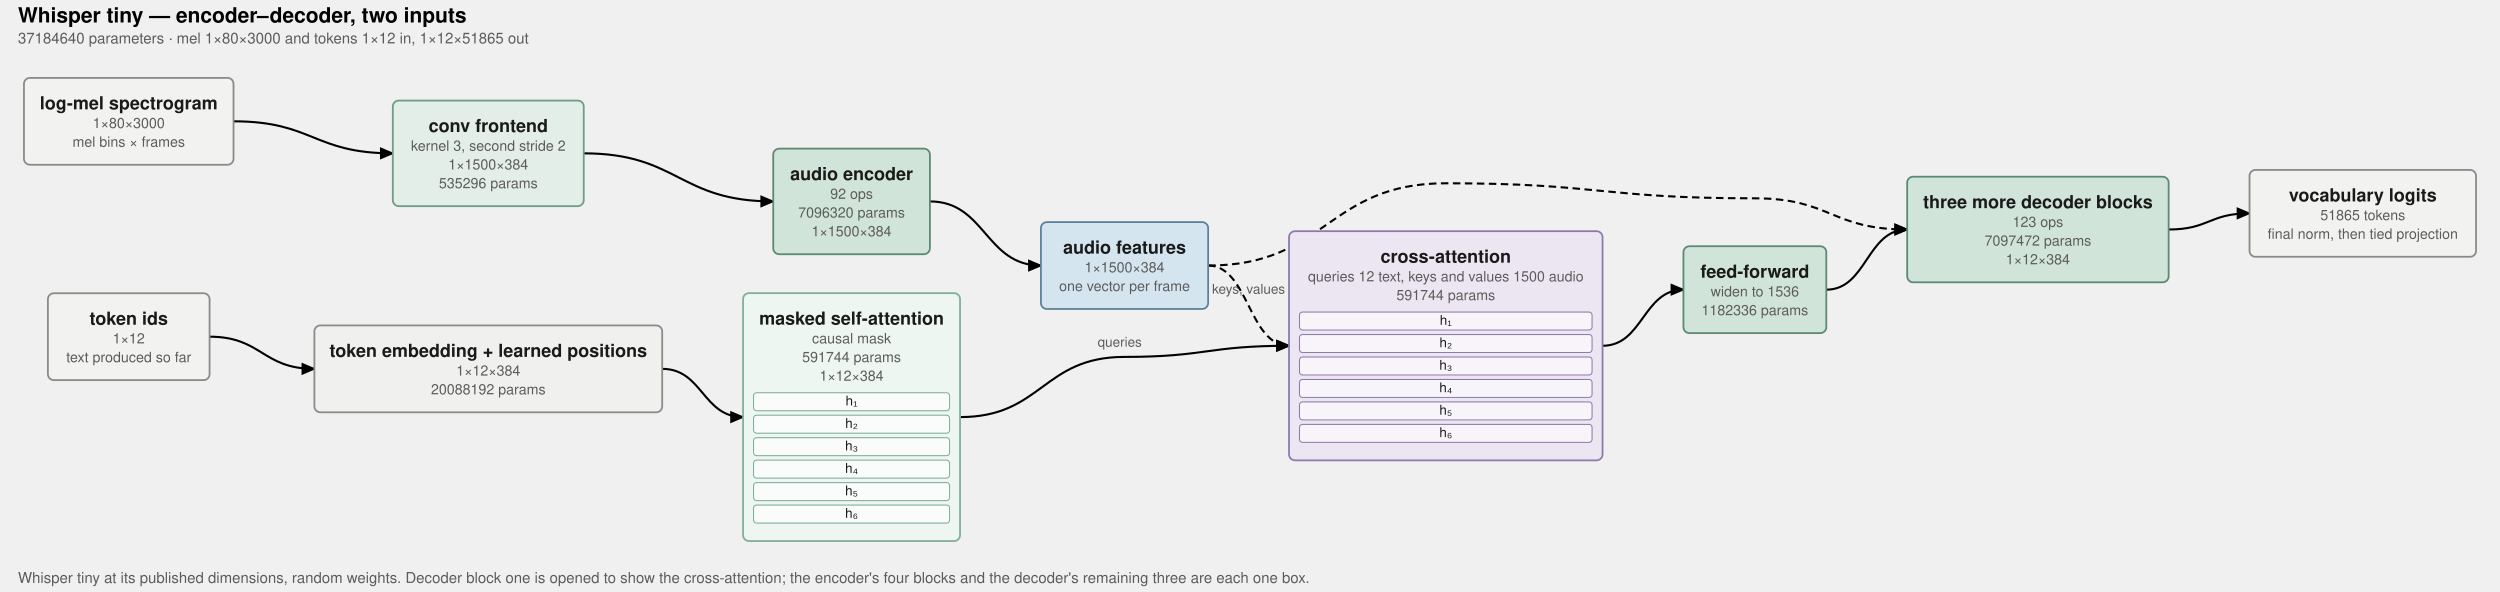
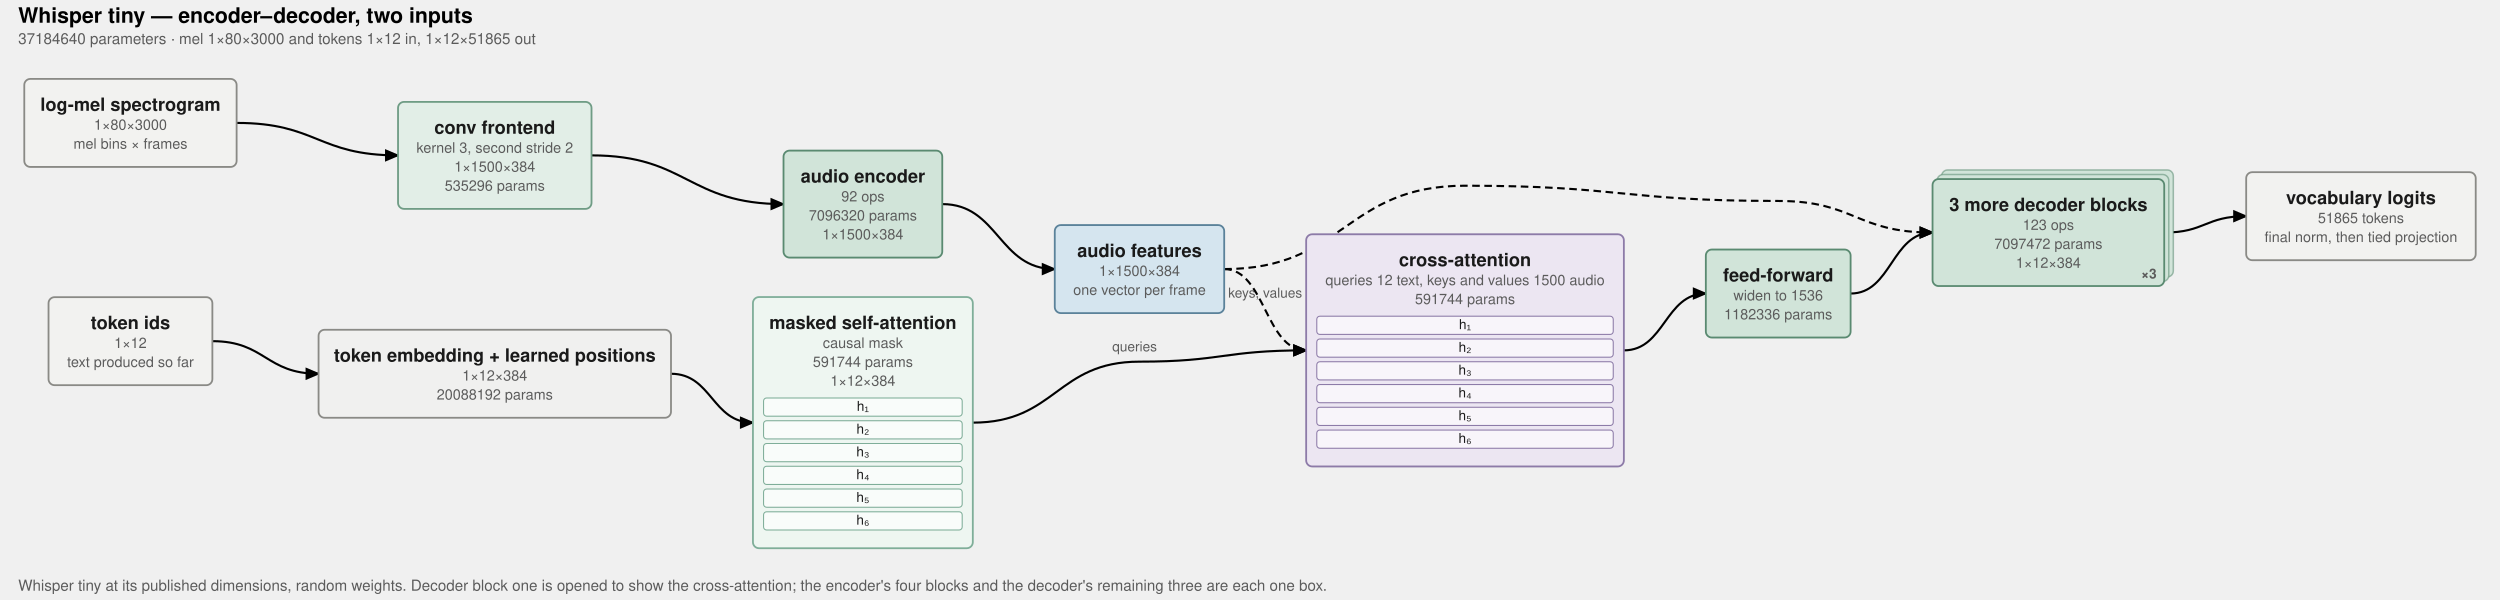
- <svg xmlns="http://www.w3.org/2000/svg" class="draughtsman" role="img" aria-label="Whisper tiny — encoder–decoder, two inputs" viewBox="0 0 1669.26 395.24" width="1669.26" height="395.24">
+ <svg xmlns="http://www.w3.org/2000/svg" class="draughtsman" role="img" aria-label="Whisper tiny — encoder–decoder, two inputs" viewBox="0 0 1647.35 395.24" width="1647.35" height="395.24">
  <defs>
    <marker id="ds-arrow" viewBox="0 0 8 8" refX="7" refY="4" markerWidth="7" markerHeight="7" orient="auto-start-reverse">
      <path d="M0 0.6 L8 4 L0 7.4 Z" style="fill:currentColor" />
    </marker>
  </defs>
  <text class="ds-title" x="12" y="15" style="font-family:Helvetica Neue, Helvetica, Arial, sans-serif;font-size:14px;font-weight:600;fill:currentColor">Whisper tiny — encoder–decoder, two inputs</text>
  <text class="ds-subtitle" x="12" y="29" style="font-family:Helvetica Neue, Helvetica, Arial, sans-serif;font-size:10px;fill:currentColor;opacity:0.62">37184640 parameters · mel 1×80×3000 and tokens 1×12 in, 1×12×51865 out</text>
  <g class="ds-body" transform="translate(0 36)">
    <path class="ds-edge ds-edge-solid" data-from="mel" data-to="frontend" d="M155.92 45 C209.1 45 209.1 66.39 262.28 66.39" style="fill:none;stroke:currentColor;stroke-width:1.4" marker-end="url(#ds-arrow)" />
    <path class="ds-edge ds-edge-solid" data-from="frontend" data-to="enc" d="M389.78 66.39 C453.03 66.39 453.03 98.49 516.29 98.49" style="fill:none;stroke:currentColor;stroke-width:1.4" marker-end="url(#ds-arrow)" />
    <path class="ds-edge ds-edge-solid" data-from="enc" data-to="audio" d="M620.89 98.49 C657.96 98.49 657.96 141.31 695.03 141.31" style="fill:none;stroke:currentColor;stroke-width:1.4" marker-end="url(#ds-arrow)" />
    <path class="ds-edge ds-edge-dashed" data-from="audio" data-to="dcross" d="M806.68 141.31 C833.68 141.31 833.68 194.87 860.68 194.87" style="fill:none;stroke:currentColor;stroke-width:1.4;stroke-dasharray:5 3" marker-end="url(#ds-arrow)" />
    <text class="ds-edge-label" x="833.68" y="160.09" text-anchor="middle" style="font-family:Helvetica Neue, Helvetica, Arial, sans-serif;font-size:9.0px;fill:currentColor;opacity:0.62">keys, values</text>
    <path class="ds-edge ds-edge-solid" data-from="tokens" data-to="embed" d="M139.94 188.81 C174.93 188.81 174.93 210.29 209.92 210.29" style="fill:none;stroke:currentColor;stroke-width:1.4" marker-end="url(#ds-arrow)" />
    <path class="ds-edge ds-edge-solid" data-from="embed" data-to="dself" d="M442.14 210.29 C469.14 210.29 469.14 242.49 496.14 242.49" style="fill:none;stroke:currentColor;stroke-width:1.4" marker-end="url(#ds-arrow)" />
    <path class="ds-edge ds-edge-solid" data-from="dself" data-to="dcross" d="M641.03 242.49 C695.95 242.49 695.95 202.31 750.86 202.31 C805.77 202.31 805.77 194.87 860.68 194.87" style="fill:none;stroke:currentColor;stroke-width:1.4" marker-end="url(#ds-arrow)" />
    <text class="ds-edge-label" x="747.63" y="195.49" text-anchor="middle" style="font-family:Helvetica Neue, Helvetica, Arial, sans-serif;font-size:9.0px;fill:currentColor;opacity:0.62">queries</text>
    <path class="ds-edge ds-edge-solid" data-from="dcross" data-to="dff" d="M1070.04 194.87 C1097.04 194.87 1097.04 157.42 1124.04 157.42" style="fill:none;stroke:currentColor;stroke-width:1.4" marker-end="url(#ds-arrow)" />
    <path class="ds-edge ds-edge-solid" data-from="dff" data-to="drest" d="M1219.43 157.42 C1246.43 157.42 1246.43 117.24 1273.43 117.24" style="fill:none;stroke:currentColor;stroke-width:1.4" marker-end="url(#ds-arrow)" />
    <path class="ds-edge ds-edge-dashed" data-from="audio" data-to="drest" d="M806.68 141.31 C886.02 141.31 886.02 86.37 965.36 86.37 C1068.55 86.37 1068.55 96.42 1171.73 96.42 C1222.58 96.42 1222.58 117.24 1273.43 117.24" style="fill:none;stroke:currentColor;stroke-width:1.4;stroke-dasharray:5 3" marker-end="url(#ds-arrow)" />
-     <path class="ds-edge ds-edge-solid" data-from="drest" data-to="logits" d="M1448.01 117.24 C1475.01 117.24 1475.01 106.46 1502.01 106.46" style="fill:none;stroke:currentColor;stroke-width:1.4" marker-end="url(#ds-arrow)" />
+     <path class="ds-edge ds-edge-solid" data-from="drest" data-to="logits" d="M1426.1 117.24 C1453.1 117.24 1453.1 106.46 1480.1 106.46" style="fill:none;stroke:currentColor;stroke-width:1.4" marker-end="url(#ds-arrow)" />
    <g class="ds-stage ds-kind-input" data-stage="mel">
      <rect x="16" y="16" width="139.92" height="58" rx="4" style="fill:#f2f2f0;stroke:#8a8a86;stroke-width:1.2" />
      <text x="85.96" y="37" text-anchor="middle" style="font-family:Helvetica Neue, Helvetica, Arial, sans-serif;font-size:12.0px;font-weight:600;fill:#1a1a1a">log-mel spectrogram</text>
      <text x="85.96" y="49.5" text-anchor="middle" style="font-family:Helvetica Neue, Helvetica, Arial, sans-serif;font-size:9.5px;fill:#5b5b5b">1×80×3000</text>
      <text x="85.96" y="62" text-anchor="middle" style="font-family:Helvetica Neue, Helvetica, Arial, sans-serif;font-size:9.5px;fill:#5b5b5b">mel bins × frames</text>
    </g>
    <g class="ds-stage ds-kind-conv" data-stage="frontend">
      <rect x="262.28" y="31.14" width="127.49" height="70.5" rx="4" style="fill:#e2eee7;stroke:#6f9c85;stroke-width:1.2" />
      <text x="326.03" y="52.14" text-anchor="middle" style="font-family:Helvetica Neue, Helvetica, Arial, sans-serif;font-size:12.0px;font-weight:600;fill:#1a1a1a">conv frontend</text>
      <text x="326.03" y="64.64" text-anchor="middle" style="font-family:Helvetica Neue, Helvetica, Arial, sans-serif;font-size:9.5px;fill:#5b5b5b">kernel 3, second stride 2</text>
      <text x="326.03" y="77.14" text-anchor="middle" style="font-family:Helvetica Neue, Helvetica, Arial, sans-serif;font-size:9.5px;fill:#5b5b5b">1×1500×384</text>
      <text x="326.03" y="89.64" text-anchor="middle" style="font-family:Helvetica Neue, Helvetica, Arial, sans-serif;font-size:9.5px;fill:#5b5b5b">535296 params</text>
    </g>
    <g class="ds-stage ds-kind-stack" data-stage="enc">
      <rect x="516.29" y="63.24" width="104.61" height="70.5" rx="4" style="fill:#d1e4d9;stroke:#5a8a71;stroke-width:1.2" />
      <text x="568.59" y="84.24" text-anchor="middle" style="font-family:Helvetica Neue, Helvetica, Arial, sans-serif;font-size:12.0px;font-weight:600;fill:#1a1a1a">audio encoder</text>
      <text x="568.59" y="96.74" text-anchor="middle" style="font-family:Helvetica Neue, Helvetica, Arial, sans-serif;font-size:9.5px;fill:#5b5b5b">92 ops</text>
      <text x="568.59" y="109.24" text-anchor="middle" style="font-family:Helvetica Neue, Helvetica, Arial, sans-serif;font-size:9.5px;fill:#5b5b5b">7096320 params</text>
      <text x="568.59" y="121.74" text-anchor="middle" style="font-family:Helvetica Neue, Helvetica, Arial, sans-serif;font-size:9.5px;fill:#5b5b5b">1×1500×384</text>
    </g>
    <g class="ds-stage ds-kind-reduce" data-stage="audio">
      <rect x="695.03" y="112.31" width="111.65" height="58" rx="4" style="fill:#d5e5ef;stroke:#5b829a;stroke-width:1.2" />
      <text x="750.86" y="133.31" text-anchor="middle" style="font-family:Helvetica Neue, Helvetica, Arial, sans-serif;font-size:12.0px;font-weight:600;fill:#1a1a1a">audio features</text>
      <text x="750.86" y="145.81" text-anchor="middle" style="font-family:Helvetica Neue, Helvetica, Arial, sans-serif;font-size:9.5px;fill:#5b5b5b">1×1500×384</text>
      <text x="750.86" y="158.31" text-anchor="middle" style="font-family:Helvetica Neue, Helvetica, Arial, sans-serif;font-size:9.5px;fill:#5b5b5b">one vector per frame</text>
    </g>
    <g class="ds-stage ds-kind-input" data-stage="tokens">
      <rect x="31.98" y="159.81" width="107.96" height="58" rx="4" style="fill:#f2f2f0;stroke:#8a8a86;stroke-width:1.2" />
      <text x="85.96" y="180.81" text-anchor="middle" style="font-family:Helvetica Neue, Helvetica, Arial, sans-serif;font-size:12.0px;font-weight:600;fill:#1a1a1a">token ids</text>
      <text x="85.96" y="193.31" text-anchor="middle" style="font-family:Helvetica Neue, Helvetica, Arial, sans-serif;font-size:9.5px;fill:#5b5b5b">1×12</text>
      <text x="85.96" y="205.81" text-anchor="middle" style="font-family:Helvetica Neue, Helvetica, Arial, sans-serif;font-size:9.5px;fill:#5b5b5b">text produced so far</text>
    </g>
    <g class="ds-stage ds-kind-op" data-stage="embed">
      <rect x="209.92" y="181.29" width="232.23" height="58" rx="4" style="fill:#f0f0ef;stroke:#8a8a86;stroke-width:1.2" />
      <text x="326.03" y="202.29" text-anchor="middle" style="font-family:Helvetica Neue, Helvetica, Arial, sans-serif;font-size:12.0px;font-weight:600;fill:#1a1a1a">token embedding + learned positions</text>
      <text x="326.03" y="214.79" text-anchor="middle" style="font-family:Helvetica Neue, Helvetica, Arial, sans-serif;font-size:9.5px;fill:#5b5b5b">1×12×384</text>
      <text x="326.03" y="227.29" text-anchor="middle" style="font-family:Helvetica Neue, Helvetica, Arial, sans-serif;font-size:9.5px;fill:#5b5b5b">20088192 params</text>
    </g>
    <g class="ds-stage ds-kind-kernel" data-stage="dself">
      <rect x="496.14" y="159.74" width="144.89" height="165.5" rx="4" style="fill:#eef6f1;stroke:#7fae99;stroke-width:1.2" />
      <text x="568.59" y="180.74" text-anchor="middle" style="font-family:Helvetica Neue, Helvetica, Arial, sans-serif;font-size:12.0px;font-weight:600;fill:#1a1a1a">masked self-attention</text>
      <text x="568.59" y="193.24" text-anchor="middle" style="font-family:Helvetica Neue, Helvetica, Arial, sans-serif;font-size:9.5px;fill:#5b5b5b">causal mask</text>
      <text x="568.59" y="205.74" text-anchor="middle" style="font-family:Helvetica Neue, Helvetica, Arial, sans-serif;font-size:9.5px;fill:#5b5b5b">591744 params</text>
      <text x="568.59" y="218.24" text-anchor="middle" style="font-family:Helvetica Neue, Helvetica, Arial, sans-serif;font-size:9.5px;fill:#5b5b5b">1×12×384</text>
      <rect class="ds-lane" x="503.14" y="226.24" width="130.89" height="12" rx="2" style="fill:#ffffff;fill-opacity:0.62;stroke:#7fae99;stroke-width:0.7" />
      <text x="568.59" y="234.74" text-anchor="middle" style="font-family:Helvetica Neue, Helvetica, Arial, sans-serif;font-size:9.0px;fill:#1a1a1a">h₁</text>
      <rect class="ds-lane" x="503.14" y="241.24" width="130.89" height="12" rx="2" style="fill:#ffffff;fill-opacity:0.62;stroke:#7fae99;stroke-width:0.7" />
      <text x="568.59" y="249.74" text-anchor="middle" style="font-family:Helvetica Neue, Helvetica, Arial, sans-serif;font-size:9.0px;fill:#1a1a1a">h₂</text>
      <rect class="ds-lane" x="503.14" y="256.24" width="130.89" height="12" rx="2" style="fill:#ffffff;fill-opacity:0.62;stroke:#7fae99;stroke-width:0.7" />
      <text x="568.59" y="264.74" text-anchor="middle" style="font-family:Helvetica Neue, Helvetica, Arial, sans-serif;font-size:9.0px;fill:#1a1a1a">h₃</text>
      <rect class="ds-lane" x="503.14" y="271.24" width="130.89" height="12" rx="2" style="fill:#ffffff;fill-opacity:0.62;stroke:#7fae99;stroke-width:0.7" />
      <text x="568.59" y="279.74" text-anchor="middle" style="font-family:Helvetica Neue, Helvetica, Arial, sans-serif;font-size:9.0px;fill:#1a1a1a">h₄</text>
      <rect class="ds-lane" x="503.14" y="286.24" width="130.89" height="12" rx="2" style="fill:#ffffff;fill-opacity:0.62;stroke:#7fae99;stroke-width:0.7" />
      <text x="568.59" y="294.74" text-anchor="middle" style="font-family:Helvetica Neue, Helvetica, Arial, sans-serif;font-size:9.0px;fill:#1a1a1a">h₅</text>
      <rect class="ds-lane" x="503.14" y="301.24" width="130.89" height="12" rx="2" style="fill:#ffffff;fill-opacity:0.62;stroke:#7fae99;stroke-width:0.7" />
      <text x="568.59" y="309.74" text-anchor="middle" style="font-family:Helvetica Neue, Helvetica, Arial, sans-serif;font-size:9.0px;fill:#1a1a1a">h₆</text>
    </g>
    <g class="ds-stage ds-kind-concat" data-stage="dcross">
      <rect x="860.68" y="118.37" width="209.35" height="153" rx="4" style="fill:#ece6f2;stroke:#8d7ba8;stroke-width:1.2" />
      <text x="965.36" y="139.37" text-anchor="middle" style="font-family:Helvetica Neue, Helvetica, Arial, sans-serif;font-size:12.0px;font-weight:600;fill:#1a1a1a">cross-attention</text>
      <text x="965.36" y="151.87" text-anchor="middle" style="font-family:Helvetica Neue, Helvetica, Arial, sans-serif;font-size:9.5px;fill:#5b5b5b">queries 12 text, keys and values 1500 audio</text>
      <text x="965.36" y="164.37" text-anchor="middle" style="font-family:Helvetica Neue, Helvetica, Arial, sans-serif;font-size:9.5px;fill:#5b5b5b">591744 params</text>
      <rect class="ds-lane" x="867.68" y="172.37" width="195.35" height="12" rx="2" style="fill:#ffffff;fill-opacity:0.62;stroke:#8d7ba8;stroke-width:0.7" />
      <text x="965.36" y="180.87" text-anchor="middle" style="font-family:Helvetica Neue, Helvetica, Arial, sans-serif;font-size:9.0px;fill:#1a1a1a">h₁</text>
      <rect class="ds-lane" x="867.68" y="187.37" width="195.35" height="12" rx="2" style="fill:#ffffff;fill-opacity:0.62;stroke:#8d7ba8;stroke-width:0.7" />
      <text x="965.36" y="195.87" text-anchor="middle" style="font-family:Helvetica Neue, Helvetica, Arial, sans-serif;font-size:9.0px;fill:#1a1a1a">h₂</text>
      <rect class="ds-lane" x="867.68" y="202.37" width="195.35" height="12" rx="2" style="fill:#ffffff;fill-opacity:0.62;stroke:#8d7ba8;stroke-width:0.7" />
      <text x="965.36" y="210.87" text-anchor="middle" style="font-family:Helvetica Neue, Helvetica, Arial, sans-serif;font-size:9.0px;fill:#1a1a1a">h₃</text>
      <rect class="ds-lane" x="867.68" y="217.37" width="195.35" height="12" rx="2" style="fill:#ffffff;fill-opacity:0.62;stroke:#8d7ba8;stroke-width:0.7" />
      <text x="965.36" y="225.87" text-anchor="middle" style="font-family:Helvetica Neue, Helvetica, Arial, sans-serif;font-size:9.0px;fill:#1a1a1a">h₄</text>
      <rect class="ds-lane" x="867.68" y="232.37" width="195.35" height="12" rx="2" style="fill:#ffffff;fill-opacity:0.62;stroke:#8d7ba8;stroke-width:0.7" />
      <text x="965.36" y="240.87" text-anchor="middle" style="font-family:Helvetica Neue, Helvetica, Arial, sans-serif;font-size:9.0px;fill:#1a1a1a">h₅</text>
      <rect class="ds-lane" x="867.68" y="247.37" width="195.35" height="12" rx="2" style="fill:#ffffff;fill-opacity:0.62;stroke:#8d7ba8;stroke-width:0.7" />
      <text x="965.36" y="255.87" text-anchor="middle" style="font-family:Helvetica Neue, Helvetica, Arial, sans-serif;font-size:9.0px;fill:#1a1a1a">h₆</text>
    </g>
    <g class="ds-stage ds-kind-stack" data-stage="dff">
      <rect x="1124.04" y="128.42" width="95.4" height="58" rx="4" style="fill:#d1e4d9;stroke:#5a8a71;stroke-width:1.2" />
      <text x="1171.73" y="149.42" text-anchor="middle" style="font-family:Helvetica Neue, Helvetica, Arial, sans-serif;font-size:12.0px;font-weight:600;fill:#1a1a1a">feed-forward</text>
      <text x="1171.73" y="161.92" text-anchor="middle" style="font-family:Helvetica Neue, Helvetica, Arial, sans-serif;font-size:9.5px;fill:#5b5b5b">widen to 1536</text>
      <text x="1171.73" y="174.42" text-anchor="middle" style="font-family:Helvetica Neue, Helvetica, Arial, sans-serif;font-size:9.5px;fill:#5b5b5b">1182336 params</text>
    </g>
    <g class="ds-stage ds-kind-stack" data-stage="drest">
-       <rect x="1273.43" y="81.99" width="174.58" height="70.5" rx="4" style="fill:#d1e4d9;stroke:#5a8a71;stroke-width:1.2" />
-       <text x="1360.72" y="102.99" text-anchor="middle" style="font-family:Helvetica Neue, Helvetica, Arial, sans-serif;font-size:12.0px;font-weight:600;fill:#1a1a1a">three more decoder blocks</text>
-       <text x="1360.72" y="115.49" text-anchor="middle" style="font-family:Helvetica Neue, Helvetica, Arial, sans-serif;font-size:9.5px;fill:#5b5b5b">123 ops</text>
-       <text x="1360.72" y="127.99" text-anchor="middle" style="font-family:Helvetica Neue, Helvetica, Arial, sans-serif;font-size:9.5px;fill:#5b5b5b">7097472 params</text>
-       <text x="1360.72" y="140.49" text-anchor="middle" style="font-family:Helvetica Neue, Helvetica, Arial, sans-serif;font-size:9.5px;fill:#5b5b5b">1×12×384</text>
+       <rect class="ds-repeat-sheet" x="1279.43" y="75.99" width="152.66" height="70.5" rx="4" style="fill:#d1e4d9;stroke:#5a8a71;stroke-width:1;stroke-opacity:0.55" />
+       <rect class="ds-repeat-sheet" x="1276.43" y="78.99" width="152.66" height="70.5" rx="4" style="fill:#d1e4d9;stroke:#5a8a71;stroke-width:1;stroke-opacity:0.55" />
+       <rect x="1273.43" y="81.99" width="152.66" height="70.5" rx="4" style="fill:#d1e4d9;stroke:#5a8a71;stroke-width:1.2" />
+       <text class="ds-repeat-badge" x="1421.1" y="147.49" text-anchor="end" style="font-family:Helvetica Neue, Helvetica, Arial, sans-serif;font-size:9px;font-weight:600;fill:#5b5b5b">×3</text>
+       <text x="1349.76" y="102.99" text-anchor="middle" style="font-family:Helvetica Neue, Helvetica, Arial, sans-serif;font-size:12.0px;font-weight:600;fill:#1a1a1a">3 more decoder blocks</text>
+       <text x="1349.76" y="115.49" text-anchor="middle" style="font-family:Helvetica Neue, Helvetica, Arial, sans-serif;font-size:9.5px;fill:#5b5b5b">123 ops</text>
+       <text x="1349.76" y="127.99" text-anchor="middle" style="font-family:Helvetica Neue, Helvetica, Arial, sans-serif;font-size:9.5px;fill:#5b5b5b">7097472 params</text>
+       <text x="1349.76" y="140.49" text-anchor="middle" style="font-family:Helvetica Neue, Helvetica, Arial, sans-serif;font-size:9.5px;fill:#5b5b5b">1×12×384</text>
    </g>
    <g class="ds-stage ds-kind-output" data-stage="logits">
-       <rect x="1502.01" y="77.46" width="151.25" height="58" rx="4" style="fill:#f2f2f0;stroke:#8a8a86;stroke-width:1.2" />
-       <text x="1577.64" y="98.46" text-anchor="middle" style="font-family:Helvetica Neue, Helvetica, Arial, sans-serif;font-size:12.0px;font-weight:600;fill:#1a1a1a">vocabulary logits</text>
-       <text x="1577.64" y="110.96" text-anchor="middle" style="font-family:Helvetica Neue, Helvetica, Arial, sans-serif;font-size:9.5px;fill:#5b5b5b">51865 tokens</text>
-       <text x="1577.64" y="123.46" text-anchor="middle" style="font-family:Helvetica Neue, Helvetica, Arial, sans-serif;font-size:9.5px;fill:#5b5b5b">final norm, then tied projection</text>
+       <rect x="1480.1" y="77.46" width="151.25" height="58" rx="4" style="fill:#f2f2f0;stroke:#8a8a86;stroke-width:1.2" />
+       <text x="1555.72" y="98.46" text-anchor="middle" style="font-family:Helvetica Neue, Helvetica, Arial, sans-serif;font-size:12.0px;font-weight:600;fill:#1a1a1a">vocabulary logits</text>
+       <text x="1555.72" y="110.96" text-anchor="middle" style="font-family:Helvetica Neue, Helvetica, Arial, sans-serif;font-size:9.5px;fill:#5b5b5b">51865 tokens</text>
+       <text x="1555.72" y="123.46" text-anchor="middle" style="font-family:Helvetica Neue, Helvetica, Arial, sans-serif;font-size:9.5px;fill:#5b5b5b">final norm, then tied projection</text>
    </g>
  </g>
  <text class="ds-caption" x="12" y="389.24" style="font-family:Helvetica Neue, Helvetica, Arial, sans-serif;font-size:10.0px;fill:currentColor;opacity:0.62">Whisper tiny at its published dimensions, random weights. Decoder block one is opened to show the cross-attention; the encoder's four blocks and the decoder's remaining three are each one box.</text>
</svg>
